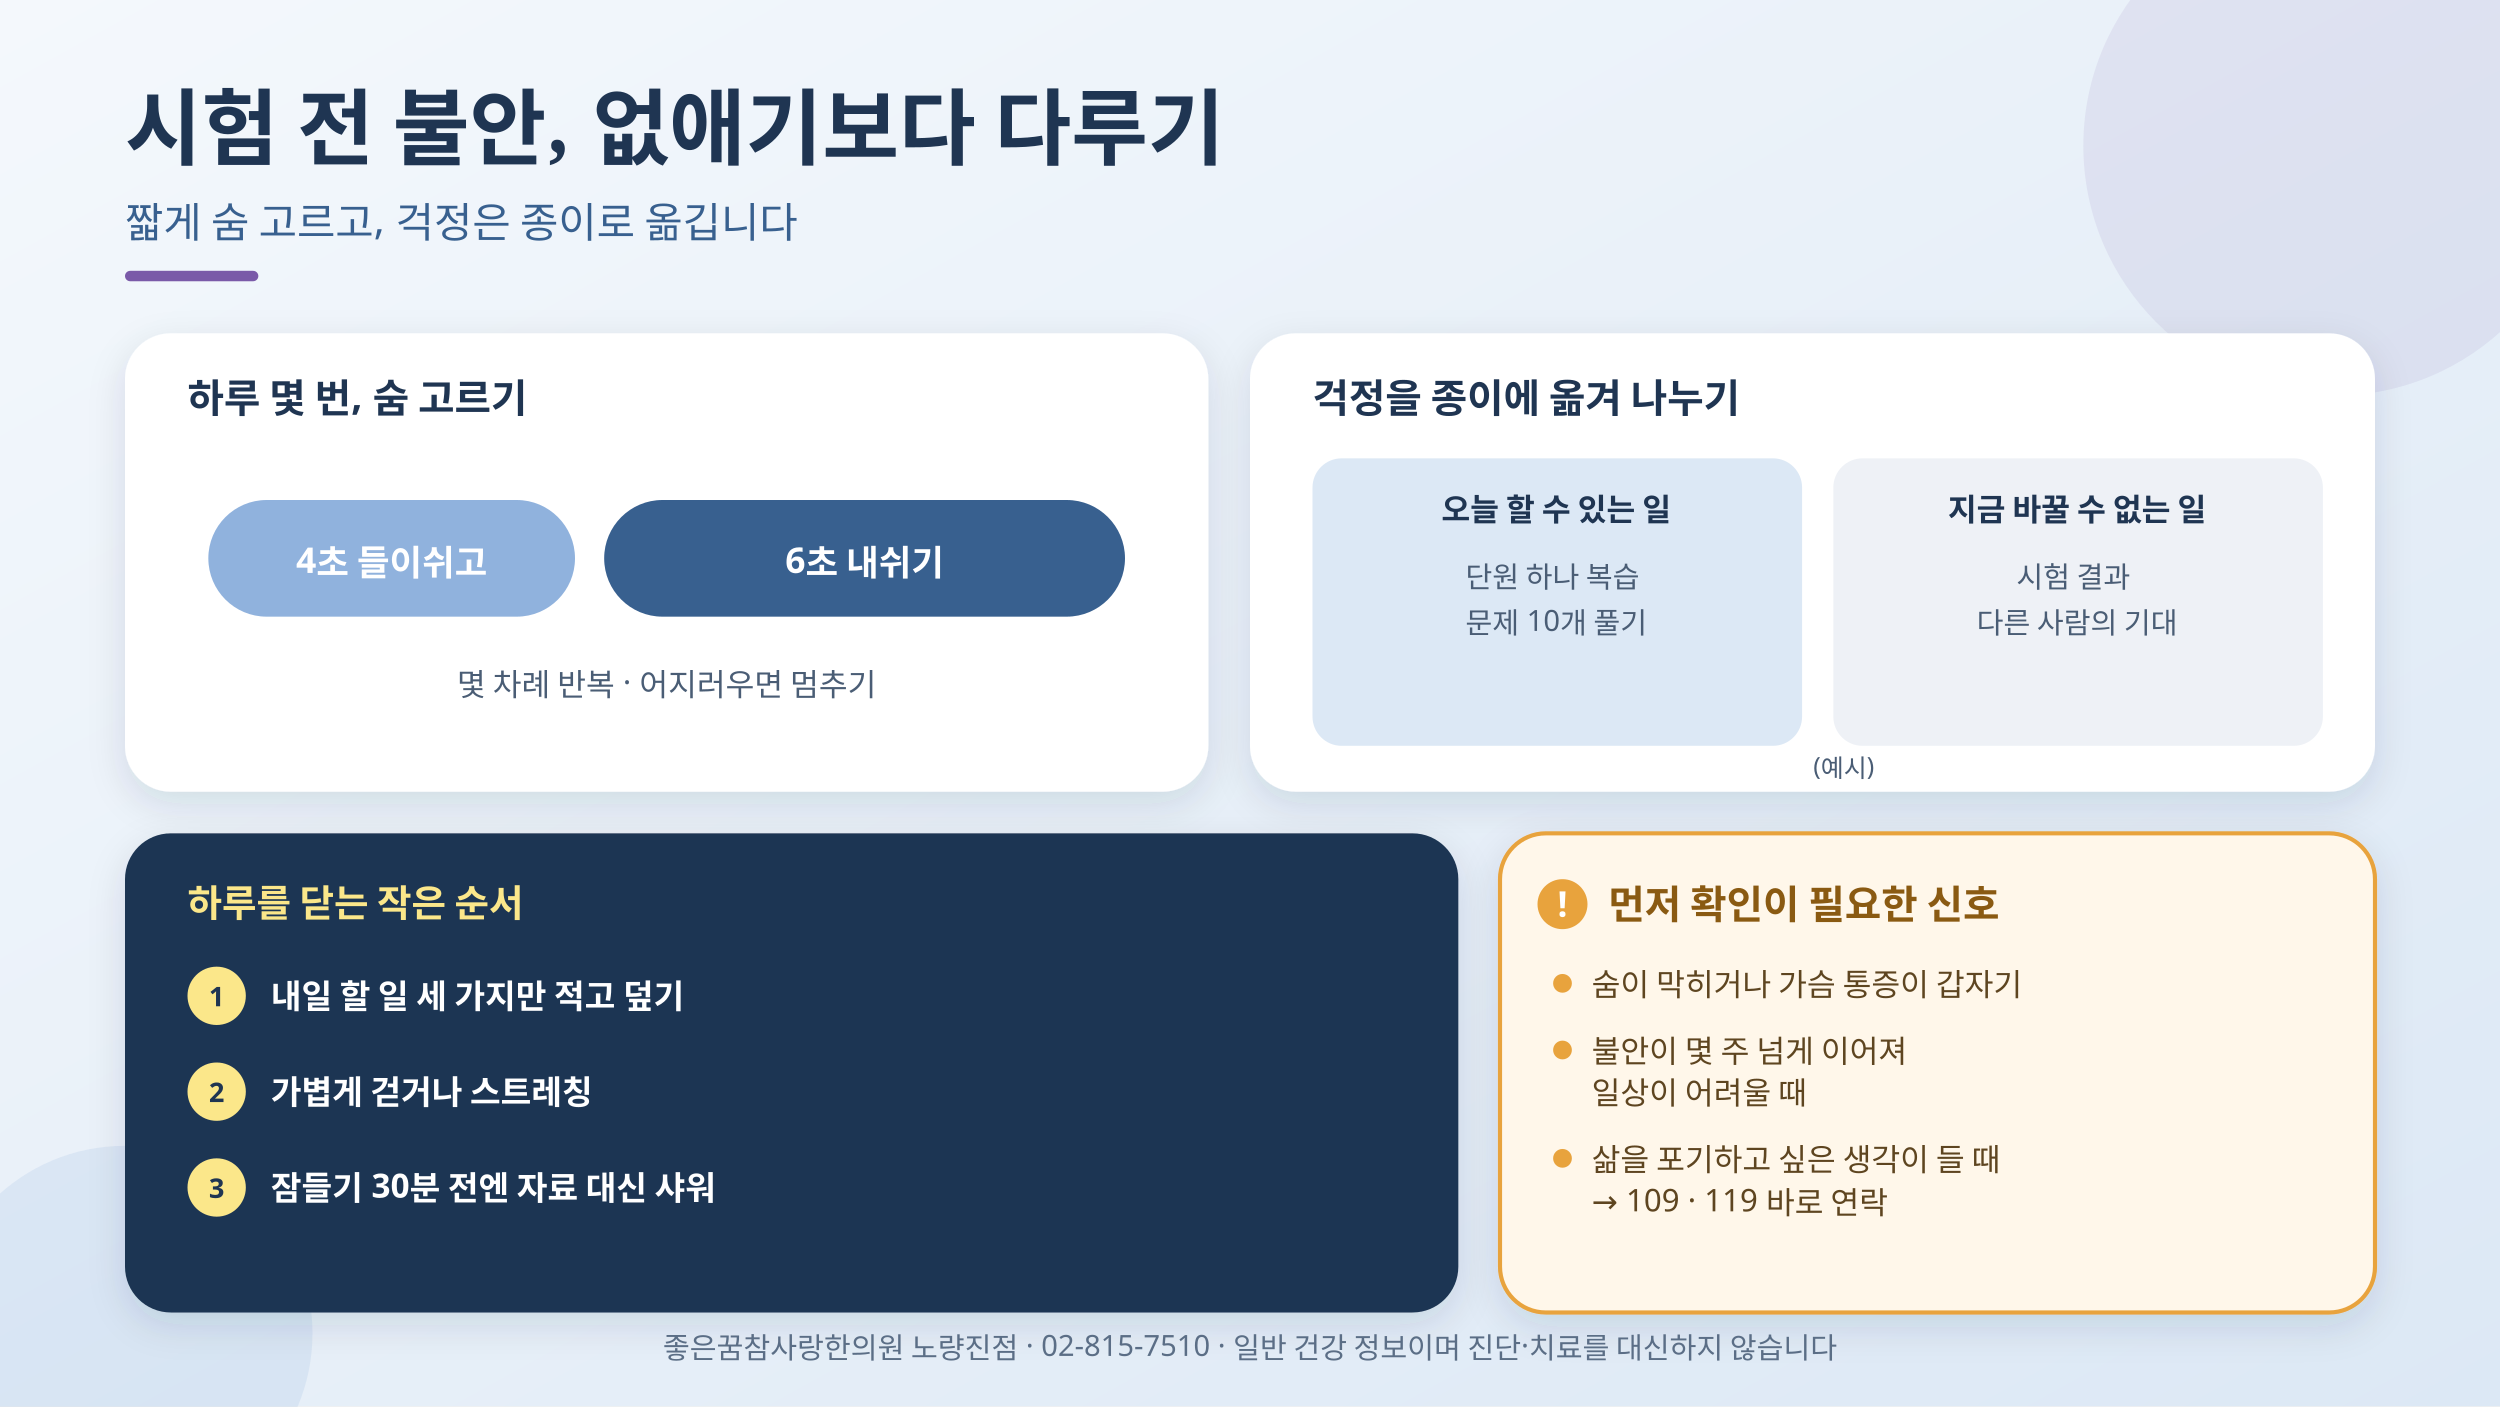
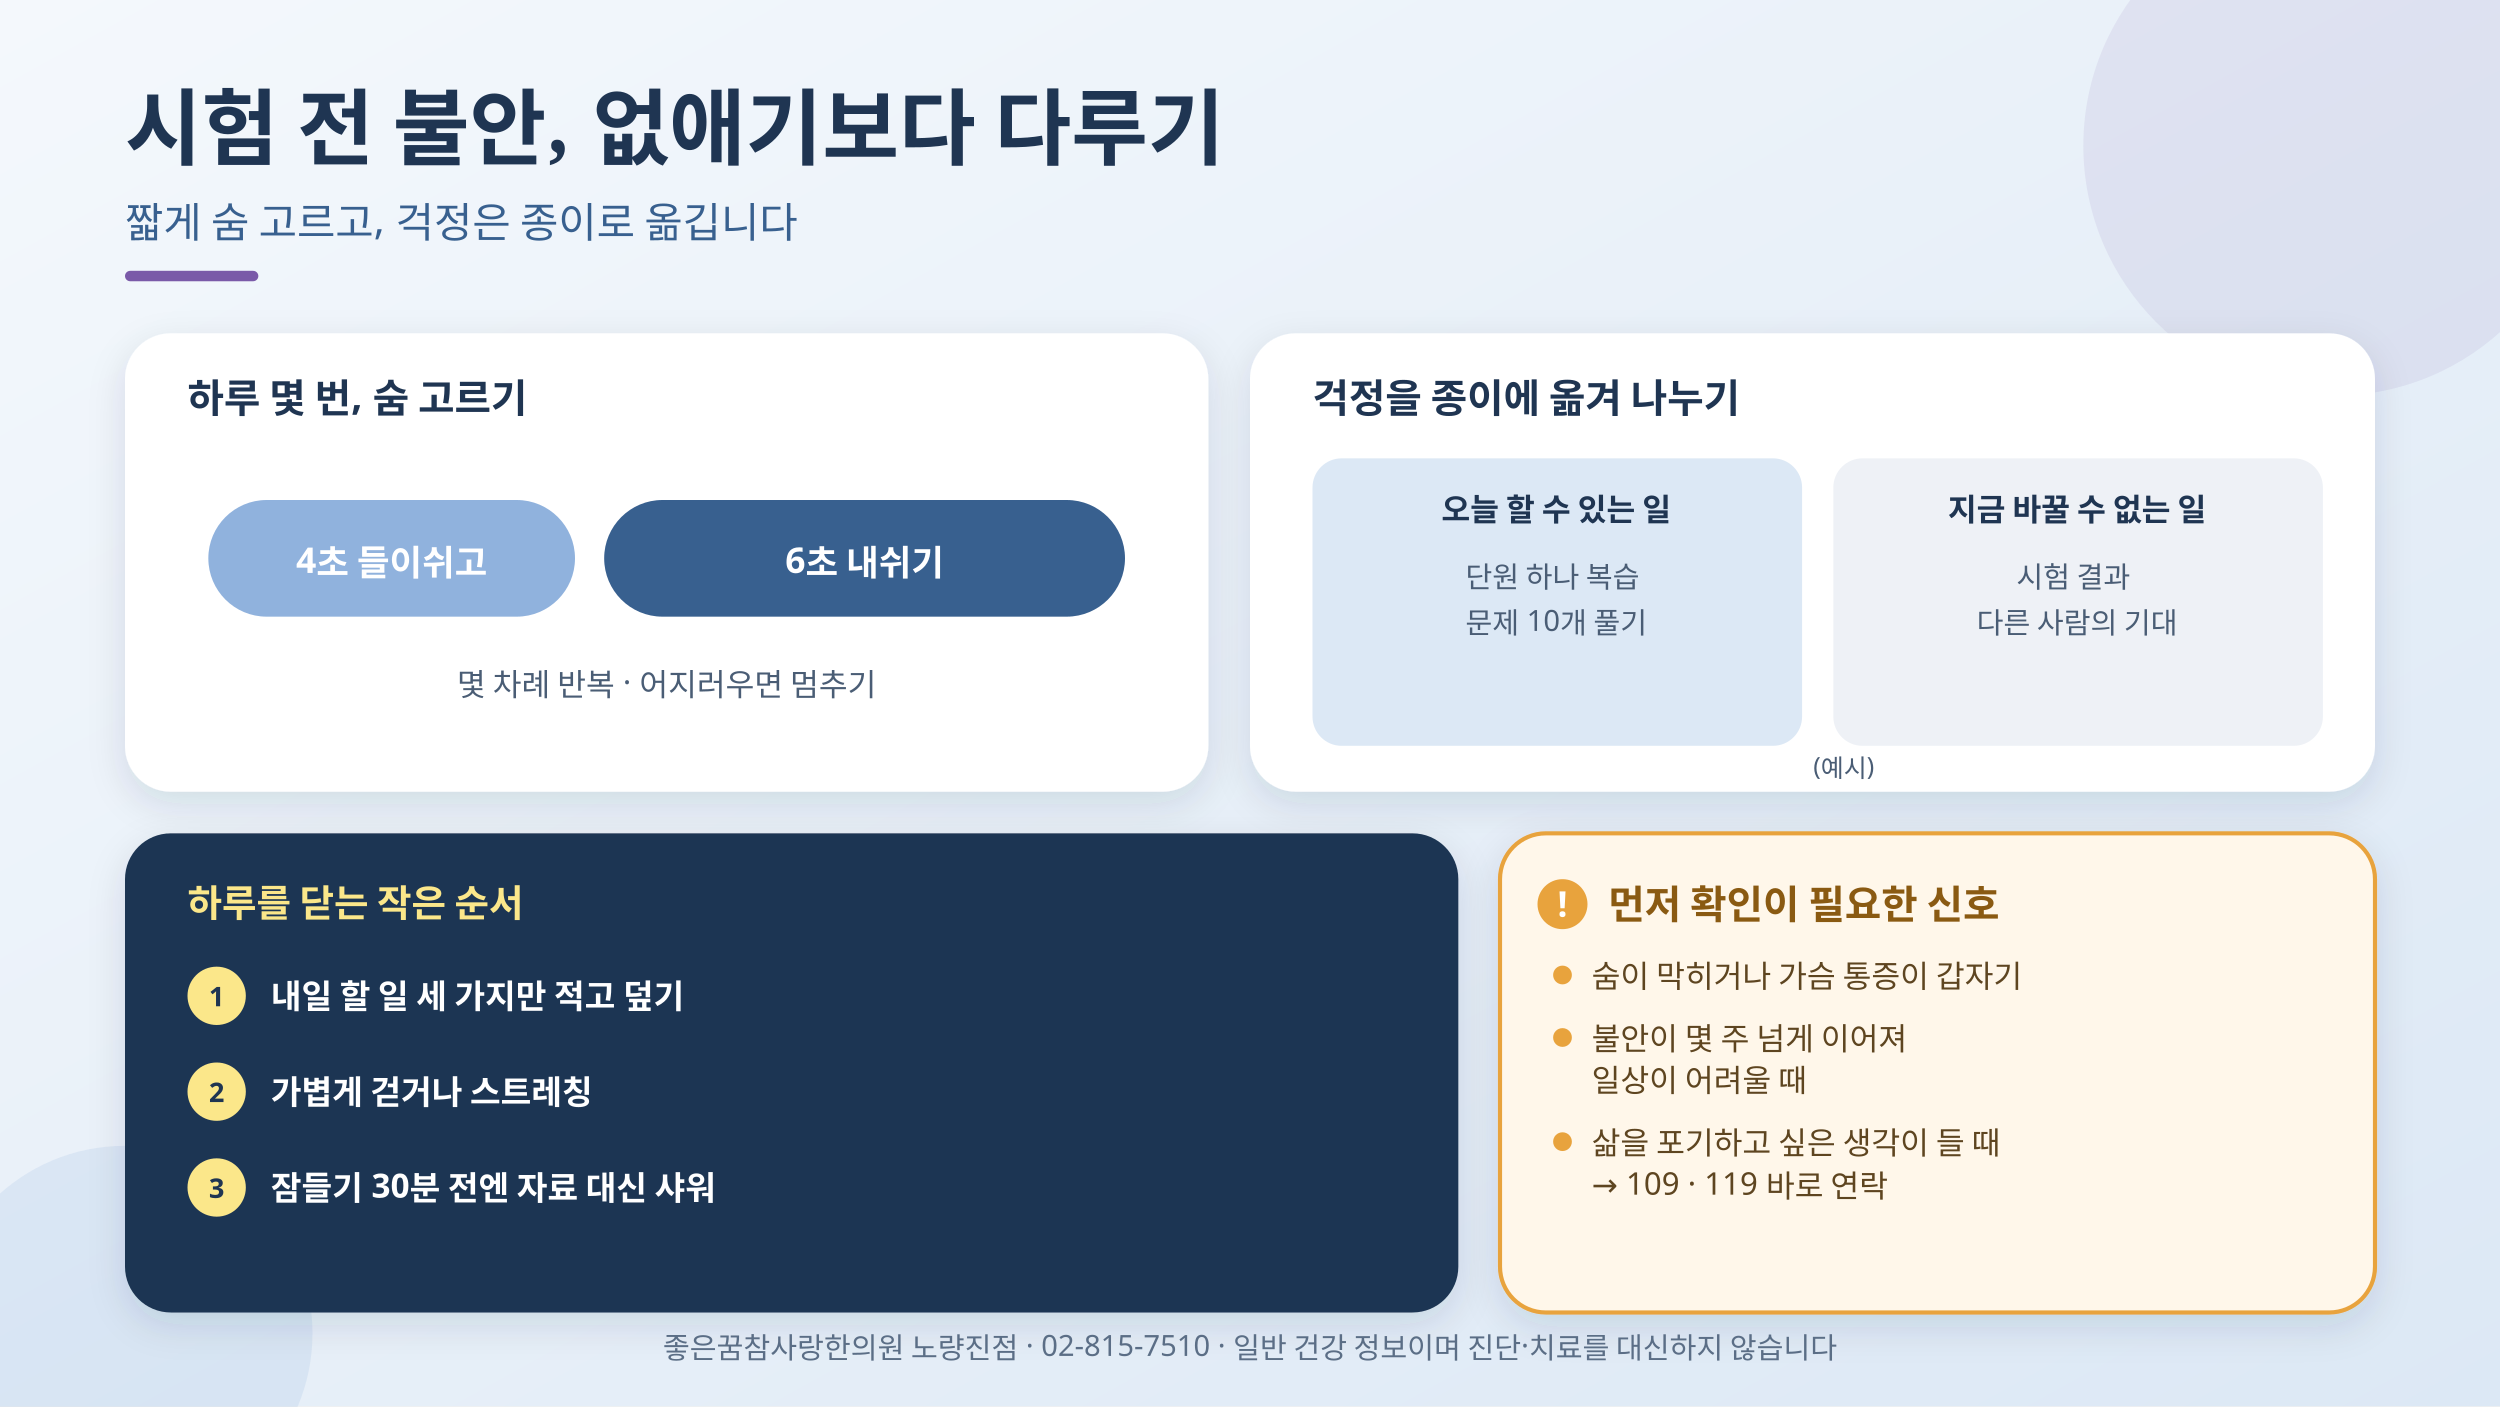
<svg xmlns="http://www.w3.org/2000/svg" viewBox="0 0 1200 675" width="1200" height="675">
  <defs>
    <linearGradient id="bg" x1="0" y1="0" x2="1" y2="1">
      <stop offset="0" stop-color="#F4F8FC" />
      <stop offset="1" stop-color="#DCE8F5" />
    </linearGradient>
    <filter id="sh" x="-10%" y="-10%" width="120%" height="130%">
      <feDropShadow dx="0" dy="6" stdDeviation="9" flood-color="#1F3552" flood-opacity="0.12" />
    </filter>
  </defs>
  <rect width="1200" height="675" fill="url(#bg)" />
  <circle cx="1120" cy="70" r="120" fill="#7A5AA8" opacity="0.10" />
  <circle cx="60" cy="640" r="90" fill="#90B2DD" opacity="0.18" />
  <text x="60" y="76" font-family="'Nanum Myeongjo','Noto Serif KR','Malgun Gothic',serif" font-size="40" font-weight="800" fill="#1F3552" text-anchor="start">
    <tspan x="60" dy="0">시험 전 불안, 없애기보다 다루기</tspan>
  </text>
  <text x="60" y="114" font-family="'Noto Sans KR','Malgun Gothic','Apple SD Gothic Neo',sans-serif" font-size="20" font-weight="400" fill="#38608F" text-anchor="start">
    <tspan x="60" dy="0">짧게 숨 고르고, 걱정은 종이로 옮깁니다</tspan>
  </text>
  <rect x="60" y="130" width="64" height="5" rx="2.5" fill="#7A5AA8" />
  <rect x="60" y="160" width="520" height="220" rx="22" fill="#FFFFFF" filter="url(#sh)" />
  <text x="90" y="198" font-family="'Noto Sans KR','Malgun Gothic','Apple SD Gothic Neo',sans-serif" font-size="19" font-weight="800" fill="#1F3552" text-anchor="start">
    <tspan x="90" dy="0">하루 몇 번, 숨 고르기</tspan>
  </text>
  <rect x="100" y="240" width="176" height="56" rx="28" fill="#90B2DD" />
  <text x="188" y="275" font-family="'Noto Sans KR','Malgun Gothic','Apple SD Gothic Neo',sans-serif" font-size="17" font-weight="800" fill="#FFFFFF" text-anchor="middle">
    <tspan x="188" dy="0">4초 들이쉬고</tspan>
  </text>
  <rect x="290" y="240" width="250" height="56" rx="28" fill="#38608F" />
  <text x="415" y="275" font-family="'Noto Sans KR','Malgun Gothic','Apple SD Gothic Neo',sans-serif" font-size="17" font-weight="800" fill="#FFFFFF" text-anchor="middle">
    <tspan x="415" dy="0">6초 내쉬기</tspan>
  </text>
  <text x="320" y="334" font-family="'Noto Sans KR','Malgun Gothic','Apple SD Gothic Neo',sans-serif" font-size="15" font-weight="500" fill="#4A5D75" text-anchor="middle">
    <tspan x="320" dy="0">몇 차례 반복 · 어지러우면 멈추기</tspan>
  </text>
  <rect x="600" y="160" width="540" height="220" rx="22" fill="#FFFFFF" filter="url(#sh)" />
  <text x="630" y="198" font-family="'Noto Sans KR','Malgun Gothic','Apple SD Gothic Neo',sans-serif" font-size="19" font-weight="800" fill="#1F3552" text-anchor="start">
    <tspan x="630" dy="0">걱정을 종이에 옮겨 나누기</tspan>
  </text>
  <rect x="630" y="220" width="235" height="138" rx="14" fill="#DCE8F5" />
  <text x="747" y="250" font-family="'Noto Sans KR','Malgun Gothic','Apple SD Gothic Neo',sans-serif" font-size="15" font-weight="800" fill="#1F3552" text-anchor="middle">
    <tspan x="747" dy="0">오늘 할 수 있는 일</tspan>
  </text>
  <text x="747" y="282" font-family="'Noto Sans KR','Malgun Gothic','Apple SD Gothic Neo',sans-serif" font-size="14" font-weight="500" fill="#4A5D75" text-anchor="middle">
    <tspan x="747" dy="0">단원 하나 복습</tspan>
    <tspan x="747" dy="22">문제 10개 풀기</tspan>
  </text>
  <rect x="880" y="220" width="235" height="138" rx="14" fill="#EEF1F6" />
  <text x="997" y="250" font-family="'Noto Sans KR','Malgun Gothic','Apple SD Gothic Neo',sans-serif" font-size="15" font-weight="800" fill="#1F3552" text-anchor="middle">
    <tspan x="997" dy="0">지금 바꿀 수 없는 일</tspan>
  </text>
  <text x="997" y="282" font-family="'Noto Sans KR','Malgun Gothic','Apple SD Gothic Neo',sans-serif" font-size="14" font-weight="500" fill="#4A5D75" text-anchor="middle">
    <tspan x="997" dy="0">시험 결과</tspan>
    <tspan x="997" dy="22">다른 사람의 기대</tspan>
  </text>
  <text x="885" y="372" font-family="'Noto Sans KR','Malgun Gothic','Apple SD Gothic Neo',sans-serif" font-size="12" font-weight="400" fill="#4A5D75" text-anchor="middle">
    <tspan x="885" dy="0">(예시)</tspan>
  </text>
  <rect x="60" y="400" width="640" height="230" rx="22" fill="#1F3552" filter="url(#sh)" />
  <text x="90" y="440" font-family="'Noto Sans KR','Malgun Gothic','Apple SD Gothic Neo',sans-serif" font-size="18" font-weight="800" fill="#FBE78A" text-anchor="start">
    <tspan x="90" dy="0">하루를 닫는 작은 순서</tspan>
  </text>
  <circle cx="104" cy="478" r="14" fill="#FBE78A" />
  <text x="104" y="483" font-family="'Noto Sans KR','Malgun Gothic','Apple SD Gothic Neo',sans-serif" font-size="13" font-weight="800" fill="#1F3552" text-anchor="middle">
    <tspan x="104" dy="0">1</tspan>
  </text>
  <text x="130" y="484" font-family="'Noto Sans KR','Malgun Gothic','Apple SD Gothic Neo',sans-serif" font-size="16" font-weight="600" fill="#FFFFFF" text-anchor="start">
    <tspan x="130" dy="0">내일 할 일 세 가지만 적고 덮기</tspan>
  </text>
  <circle cx="104" cy="524" r="14" fill="#FBE78A" />
  <text x="104" y="529" font-family="'Noto Sans KR','Malgun Gothic','Apple SD Gothic Neo',sans-serif" font-size="13" font-weight="800" fill="#1F3552" text-anchor="middle">
    <tspan x="104" dy="0">2</tspan>
  </text>
  <text x="130" y="530" font-family="'Noto Sans KR','Malgun Gothic','Apple SD Gothic Neo',sans-serif" font-size="16" font-weight="600" fill="#FFFFFF" text-anchor="start">
    <tspan x="130" dy="0">가볍게 걷거나 스트레칭</tspan>
  </text>
  <circle cx="104" cy="570" r="14" fill="#FBE78A" />
  <text x="104" y="575" font-family="'Noto Sans KR','Malgun Gothic','Apple SD Gothic Neo',sans-serif" font-size="13" font-weight="800" fill="#1F3552" text-anchor="middle">
    <tspan x="104" dy="0">3</tspan>
  </text>
  <text x="130" y="576" font-family="'Noto Sans KR','Malgun Gothic','Apple SD Gothic Neo',sans-serif" font-size="16" font-weight="600" fill="#FFFFFF" text-anchor="start">
    <tspan x="130" dy="0">잠들기 30분 전엔 자료 대신 샤워</tspan>
  </text>
  <rect x="720" y="400" width="420" height="230" rx="22" fill="#FFF7EA" stroke="#E8A33D" stroke-width="2" filter="url(#sh)" />
  <circle cx="750" cy="434" r="12" fill="#E8A33D" />
  <text x="750" y="440" font-family="'Noto Sans KR','Malgun Gothic','Apple SD Gothic Neo',sans-serif" font-size="17" font-weight="800" fill="#FFFFFF" text-anchor="middle">
    <tspan x="750" dy="0">!</tspan>
  </text>
  <text x="772" y="441" font-family="'Noto Sans KR','Malgun Gothic','Apple SD Gothic Neo',sans-serif" font-size="19" font-weight="800" fill="#8A5A12" text-anchor="start">
    <tspan x="772" dy="0">먼저 확인이 필요한 신호</tspan>
  </text>
-   <circle cx="750" cy="472" r="4.5" fill="#E8A33D" />
-   <text x="764" y="478" font-family="'Noto Sans KR','Malgun Gothic','Apple SD Gothic Neo',sans-serif" font-size="15" font-weight="500" fill="#5E4520" text-anchor="start">
+   <circle cx="750" cy="468" r="4.5" fill="#E8A33D" />
+   <text x="764" y="474" font-family="'Noto Sans KR','Malgun Gothic','Apple SD Gothic Neo',sans-serif" font-size="15" font-weight="500" fill="#5E4520" text-anchor="start">
    <tspan x="764" dy="0">숨이 막히거나 가슴 통증이 갑자기</tspan>
  </text>
-   <circle cx="750" cy="504" r="4.5" fill="#E8A33D" />
-   <text x="764" y="510" font-family="'Noto Sans KR','Malgun Gothic','Apple SD Gothic Neo',sans-serif" font-size="15" font-weight="500" fill="#5E4520" text-anchor="start">
+   <circle cx="750" cy="498" r="4.5" fill="#E8A33D" />
+   <text x="764" y="504" font-family="'Noto Sans KR','Malgun Gothic','Apple SD Gothic Neo',sans-serif" font-size="15" font-weight="500" fill="#5E4520" text-anchor="start">
    <tspan x="764" dy="0">불안이 몇 주 넘게 이어져</tspan>
    <tspan x="764" dy="20">일상이 어려울 때</tspan>
  </text>
-   <circle cx="750" cy="556" r="4.5" fill="#E8A33D" />
-   <text x="764" y="562" font-family="'Noto Sans KR','Malgun Gothic','Apple SD Gothic Neo',sans-serif" font-size="15" font-weight="500" fill="#5E4520" text-anchor="start">
+   <circle cx="750" cy="548" r="4.5" fill="#E8A33D" />
+   <text x="764" y="554" font-family="'Noto Sans KR','Malgun Gothic','Apple SD Gothic Neo',sans-serif" font-size="15" font-weight="500" fill="#5E4520" text-anchor="start">
    <tspan x="764" dy="0">삶을 포기하고 싶은 생각이 들 때</tspan>
    <tspan x="764" dy="20">→ 109 · 119 바로 연락</tspan>
  </text>
  <text x="600" y="652" font-family="'Noto Sans KR','Malgun Gothic','Apple SD Gothic Neo',sans-serif" font-size="14" font-weight="400" fill="#5B6E86" text-anchor="middle">
    <tspan x="600" dy="0">좋은꿈참사랑한의원 노량진점 · 02-815-7510 · 일반 건강 정보이며 진단·치료를 대신하지 않습니다</tspan>
  </text>
</svg>
